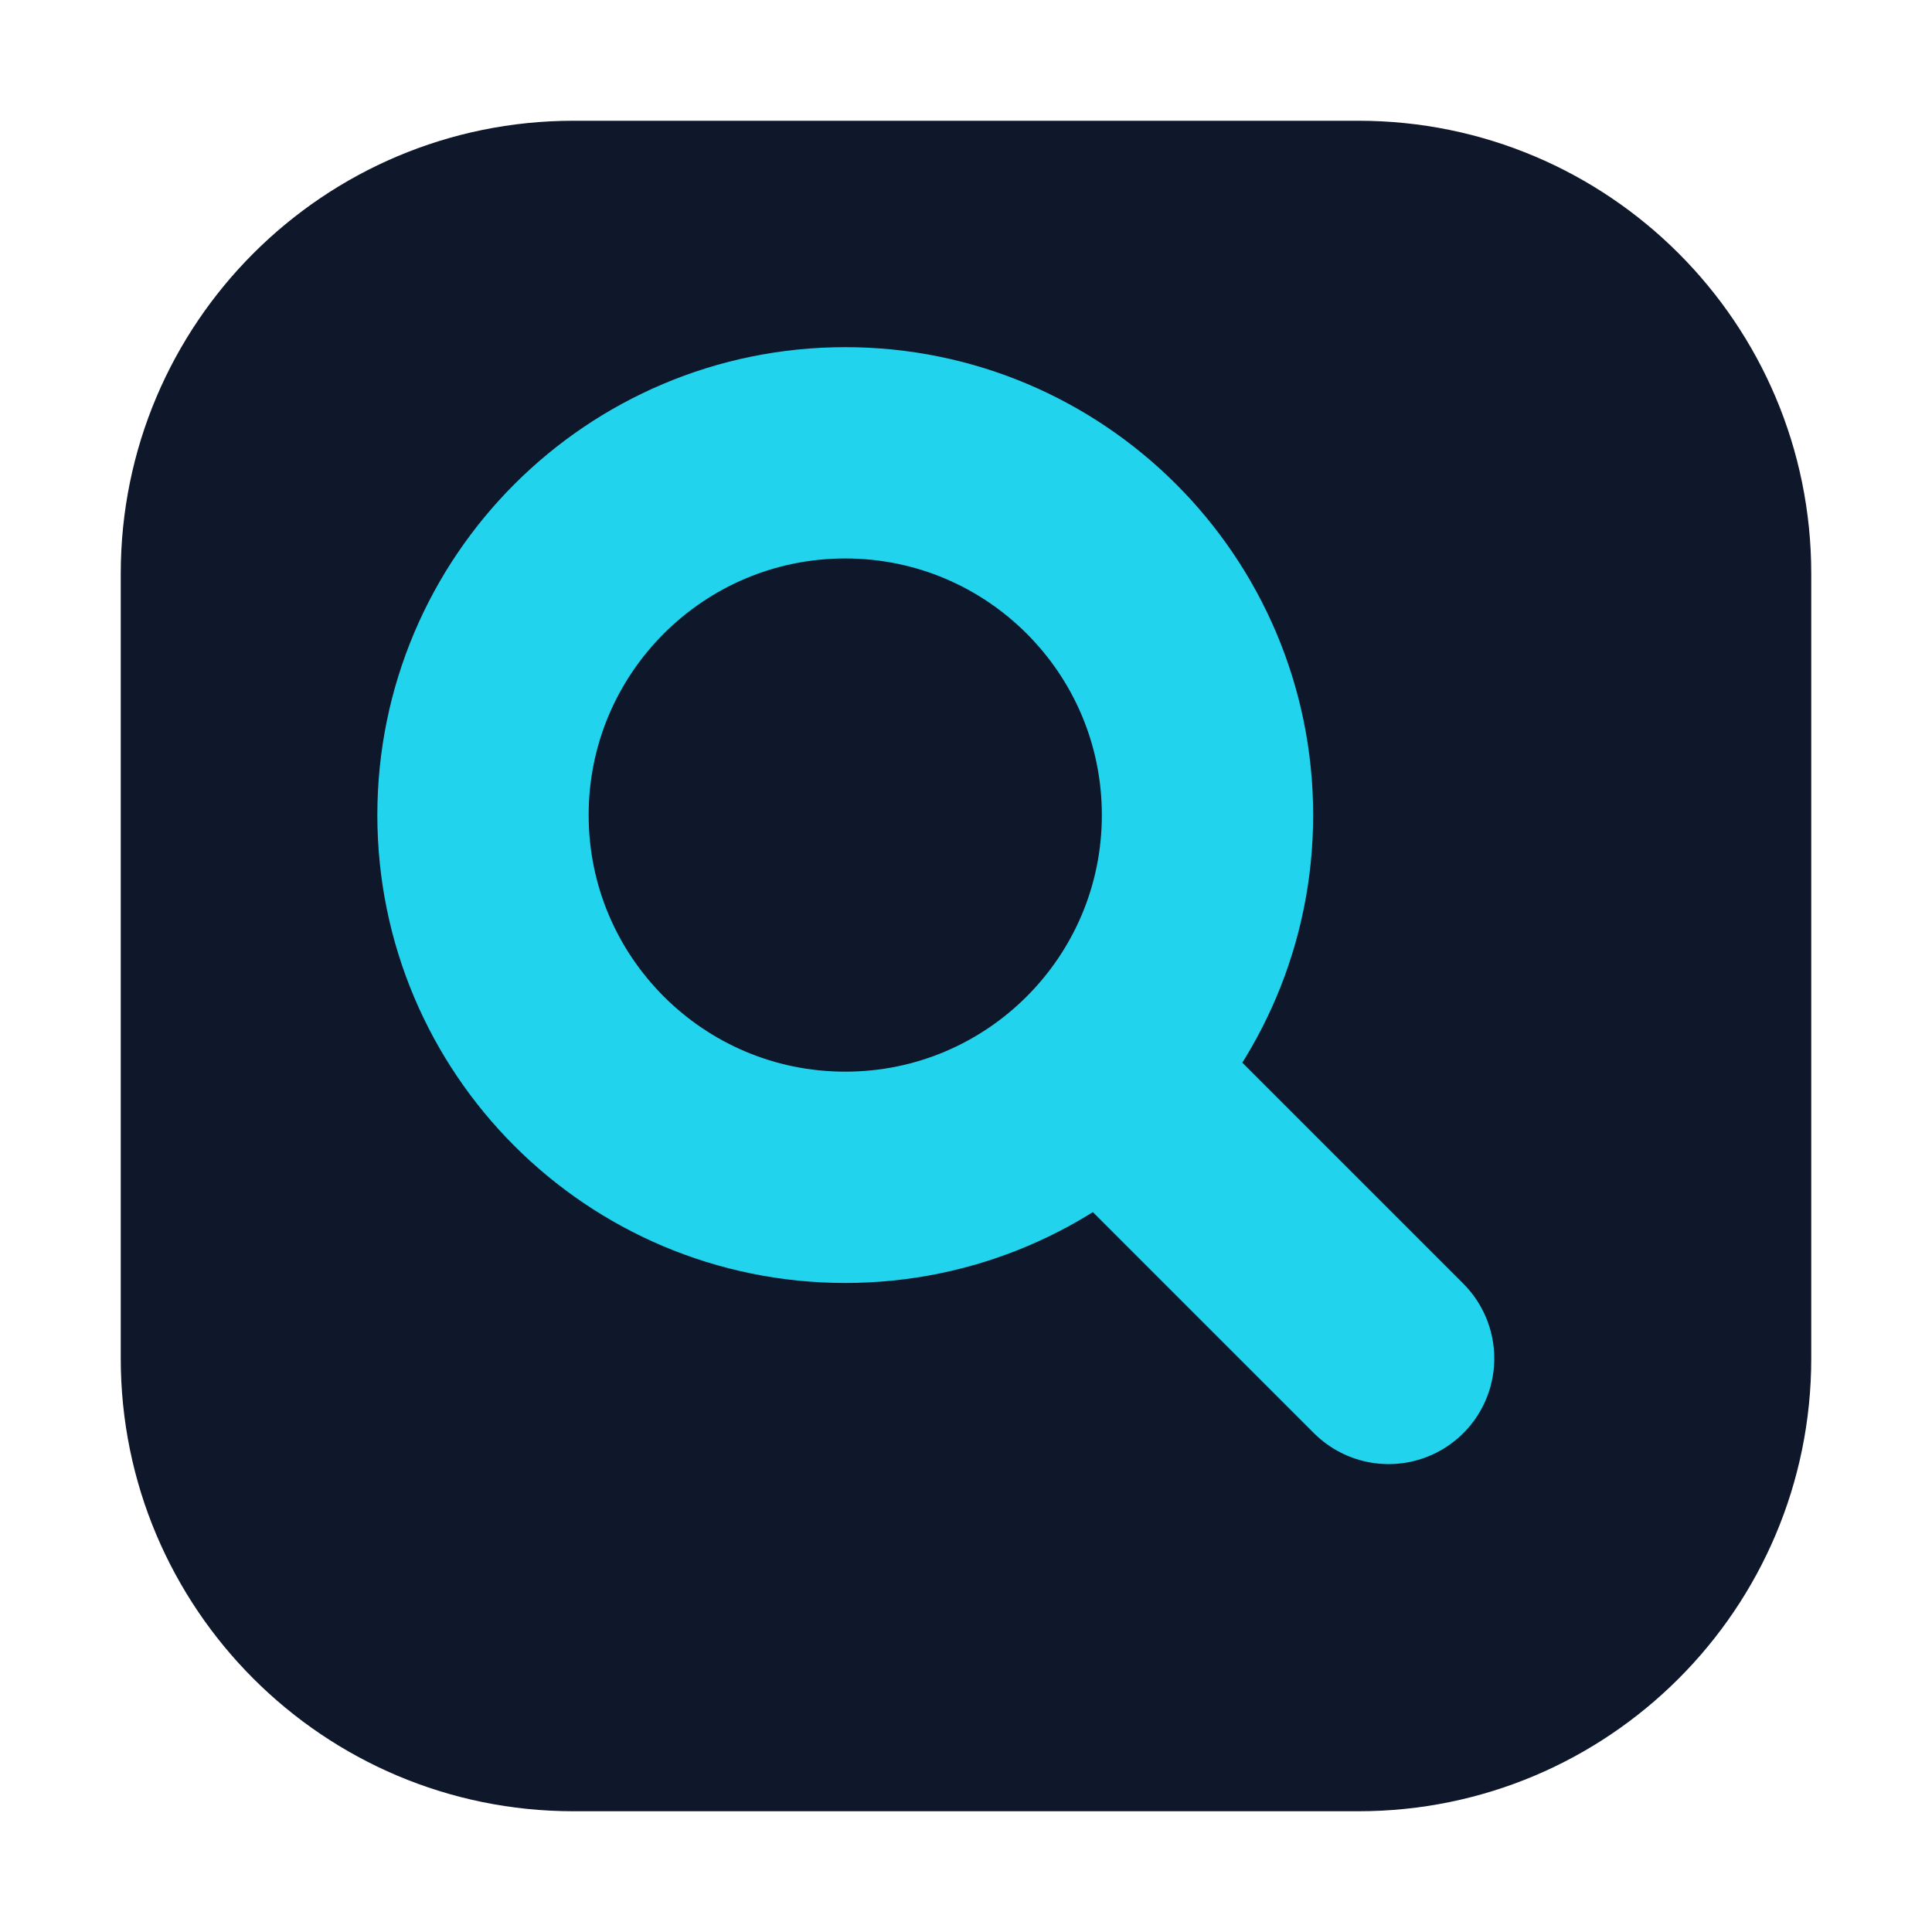
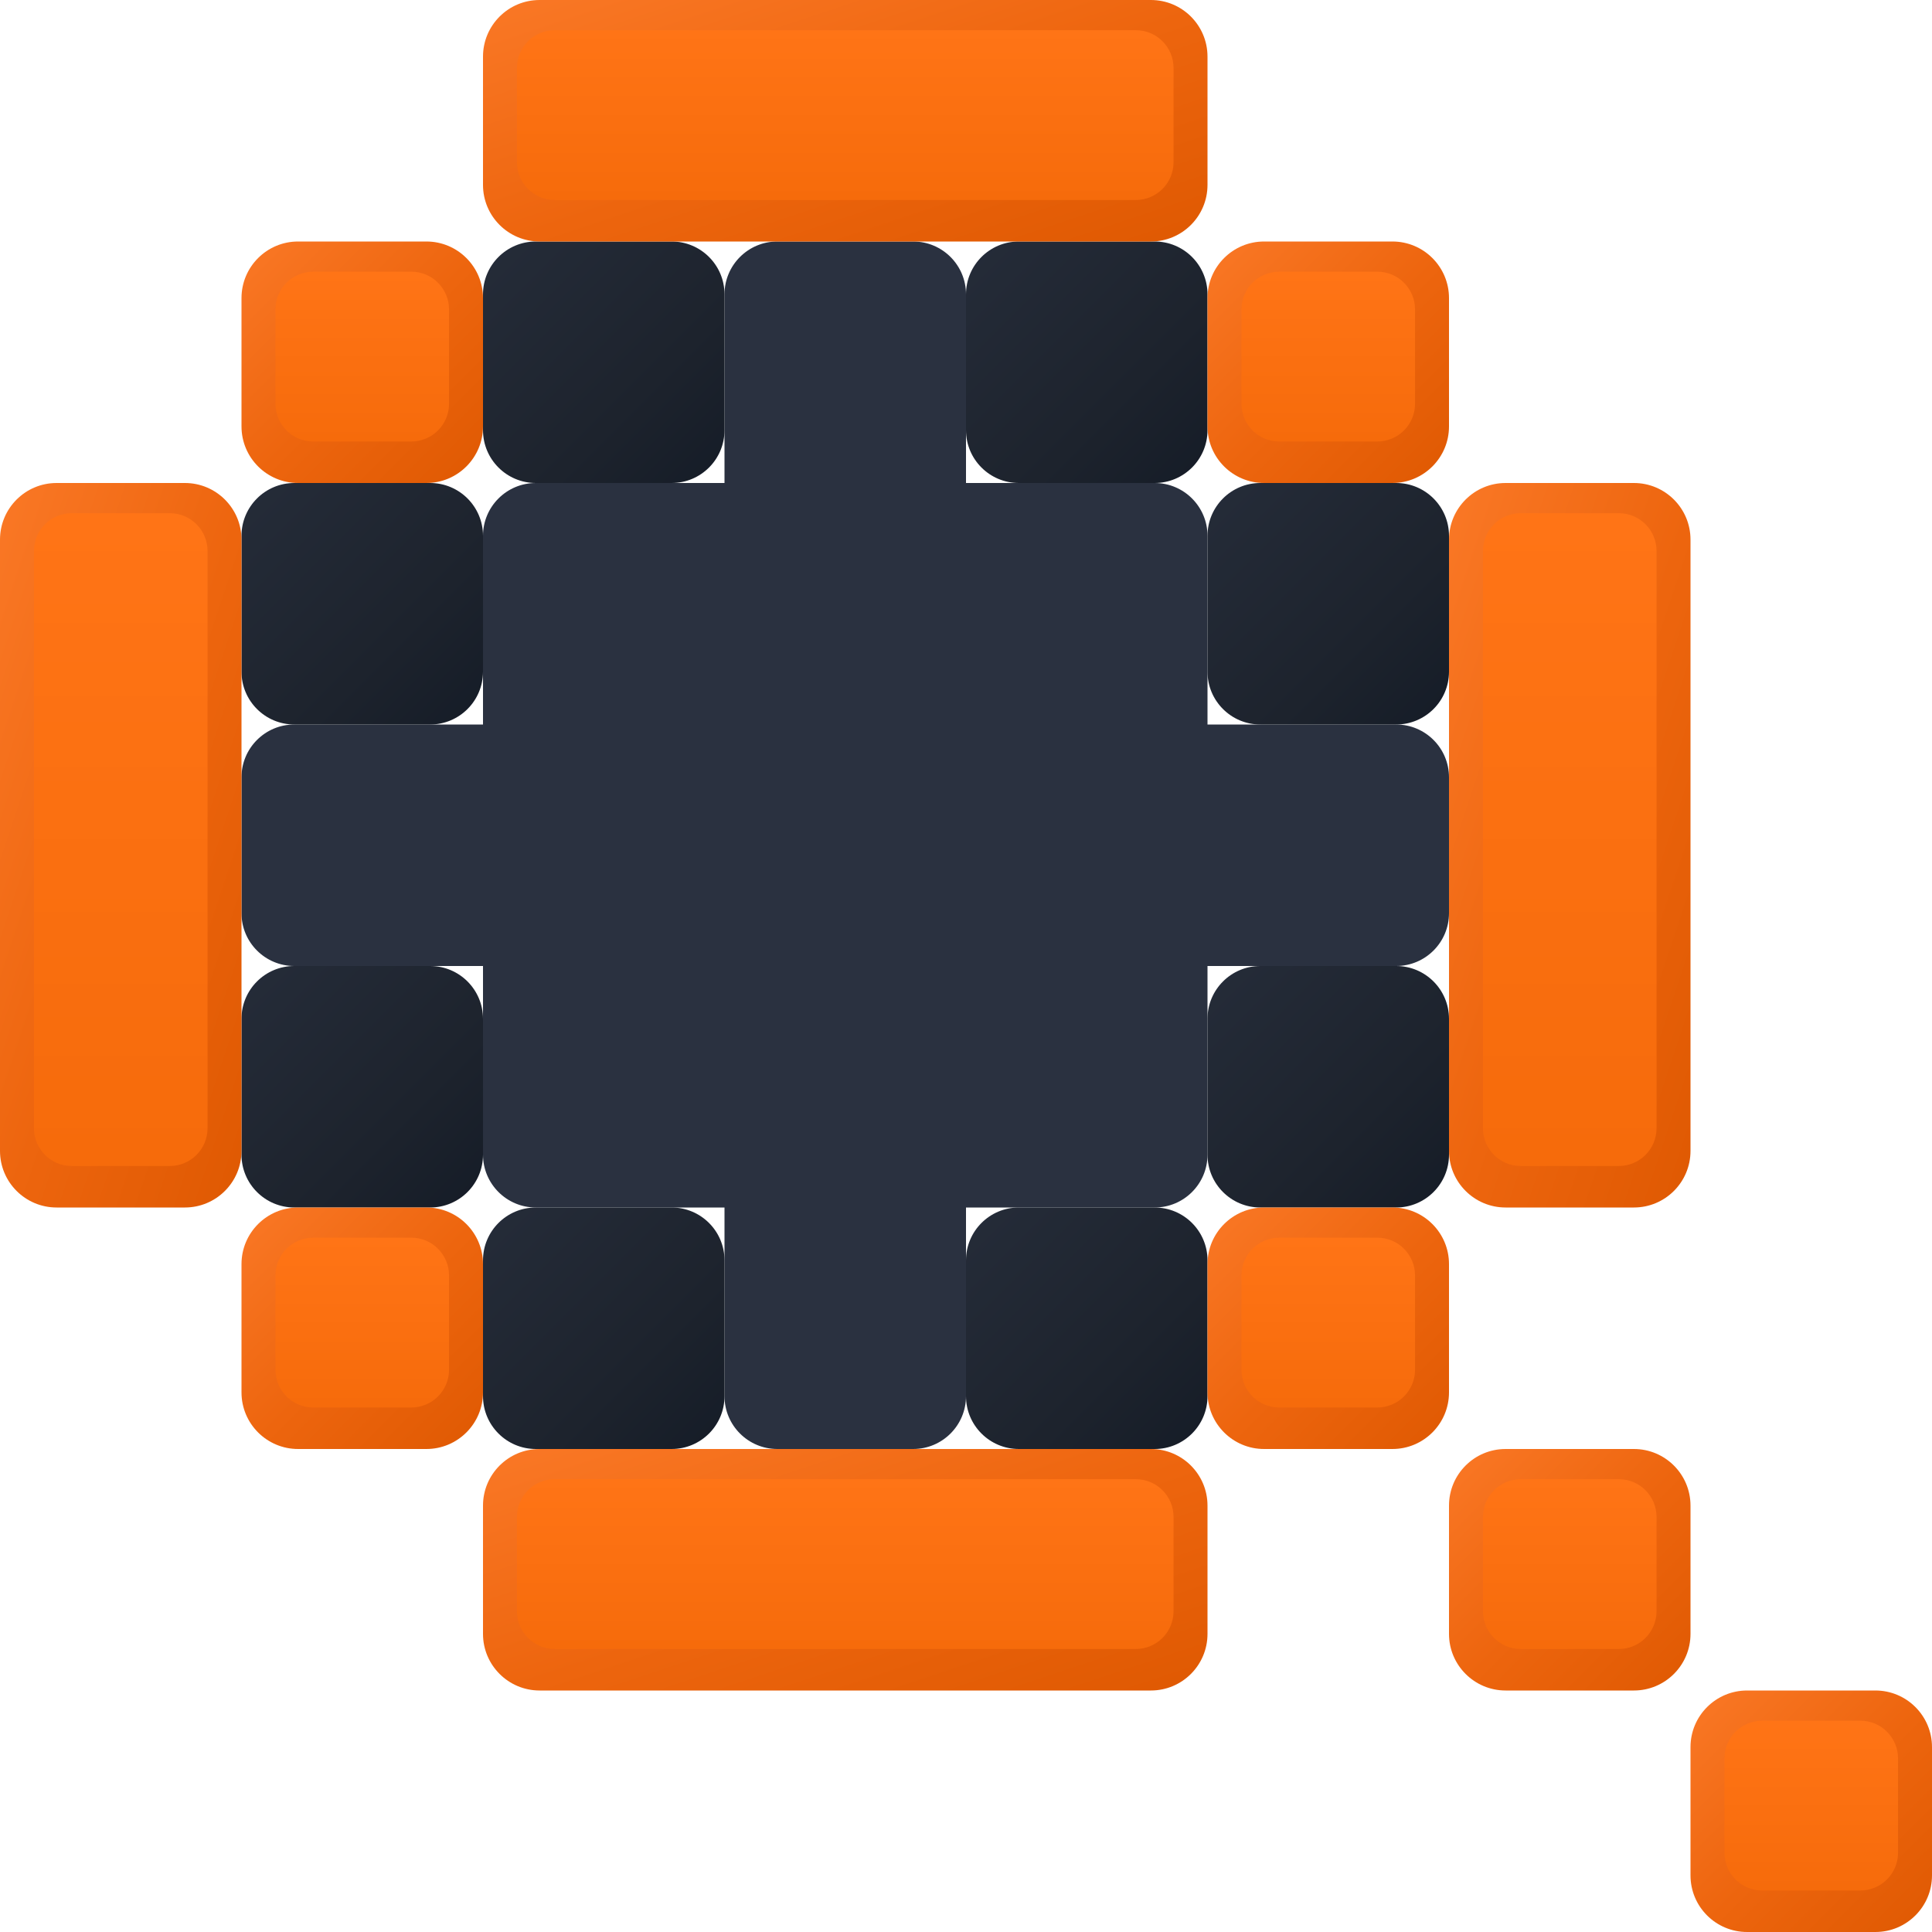
- <svg xmlns="http://www.w3.org/2000/svg" viewBox="0 0 64 64" role="img" aria-label="kwiry search mark">
-   <rect x="4" y="4" width="56" height="56" rx="15" fill="#0F172A" />
-   <circle cx="28" cy="27" r="12" fill="none" stroke="#22D3EE" stroke-width="7" />
-   <line x1="37" y1="36" x2="46" y2="45" stroke="#22D3EE" stroke-width="7" stroke-linecap="round" />
+ <svg xmlns="http://www.w3.org/2000/svg" viewBox="0 0 512 512" role="img" aria-labelledby="kwiry-title kwiry-desc">
+   <defs>
+     <linearGradient id="orange-shell" x1="0" y1="0" x2="1" y2="1">
+       <stop offset="0" stop-color="#FA7826" />
+       <stop offset="0.52" stop-color="#ED650E" />
+       <stop offset="1" stop-color="#DF5902" />
+     </linearGradient>
+     <linearGradient id="orange-face" x1="0" y1="0" x2="0" y2="1">
+       <stop offset="0" stop-color="#FF7416" />
+       <stop offset="1" stop-color="#F66B0B" />
+     </linearGradient>
+     <linearGradient id="dark-stud" x1="0" y1="0" x2="1" y2="1">
+       <stop offset="0" stop-color="#252C39" />
+       <stop offset="0.64" stop-color="#1D232D" />
+       <stop offset="1" stop-color="#151C27" />
+     </linearGradient>
+   </defs>
+   <g aria-hidden="true">
+     <g fill="#2A3140">
+       <rect x="192" y="64" width="64" height="320" rx="14" />
+       <rect x="128" y="128" width="192" height="192" rx="14" />
+       <rect x="64" y="192" width="320" height="64" rx="14" />
+     </g>
+     <g fill="url(#dark-stud)">
+       <rect x="128" y="64" width="64" height="64" rx="14" />
+       <rect x="256" y="64" width="64" height="64" rx="14" />
+       <rect x="64" y="128" width="64" height="64" rx="14" />
+       <rect x="320" y="128" width="64" height="64" rx="14" />
+       <rect x="64" y="256" width="64" height="64" rx="14" />
+       <rect x="320" y="256" width="64" height="64" rx="14" />
+       <rect x="128" y="320" width="64" height="64" rx="14" />
+       <rect x="256" y="320" width="64" height="64" rx="14" />
+     </g>
+     <g fill="url(#orange-shell)">
+       <rect x="128" y="0" width="192" height="64" rx="15" />
+       <rect x="64" y="64" width="64" height="64" rx="15" />
+       <rect x="320" y="64" width="64" height="64" rx="15" />
+       <rect x="0" y="128" width="64" height="192" rx="15" />
+       <rect x="384" y="128" width="64" height="192" rx="15" />
+       <rect x="64" y="320" width="64" height="64" rx="15" />
+       <rect x="320" y="320" width="64" height="64" rx="15" />
+       <rect x="128" y="384" width="192" height="64" rx="15" />
+       <rect x="384" y="384" width="64" height="64" rx="15" />
+       <rect x="448" y="448" width="64" height="64" rx="15" />
+     </g>
+     <g fill="url(#orange-face)">
+       <rect x="137" y="8" width="174" height="45" rx="10" />
+       <rect x="73" y="72" width="46" height="45" rx="10" />
+       <rect x="329" y="72" width="46" height="45" rx="10" />
+       <rect x="9" y="136" width="46" height="173" rx="10" />
+       <rect x="393" y="136" width="46" height="173" rx="10" />
+       <rect x="73" y="328" width="46" height="45" rx="10" />
+       <rect x="329" y="328" width="46" height="45" rx="10" />
+       <rect x="137" y="392" width="174" height="45" rx="10" />
+       <rect x="393" y="392" width="46" height="45" rx="10" />
+       <rect x="457" y="456" width="46" height="45" rx="10" />
+     </g>
+   </g>
</svg>
